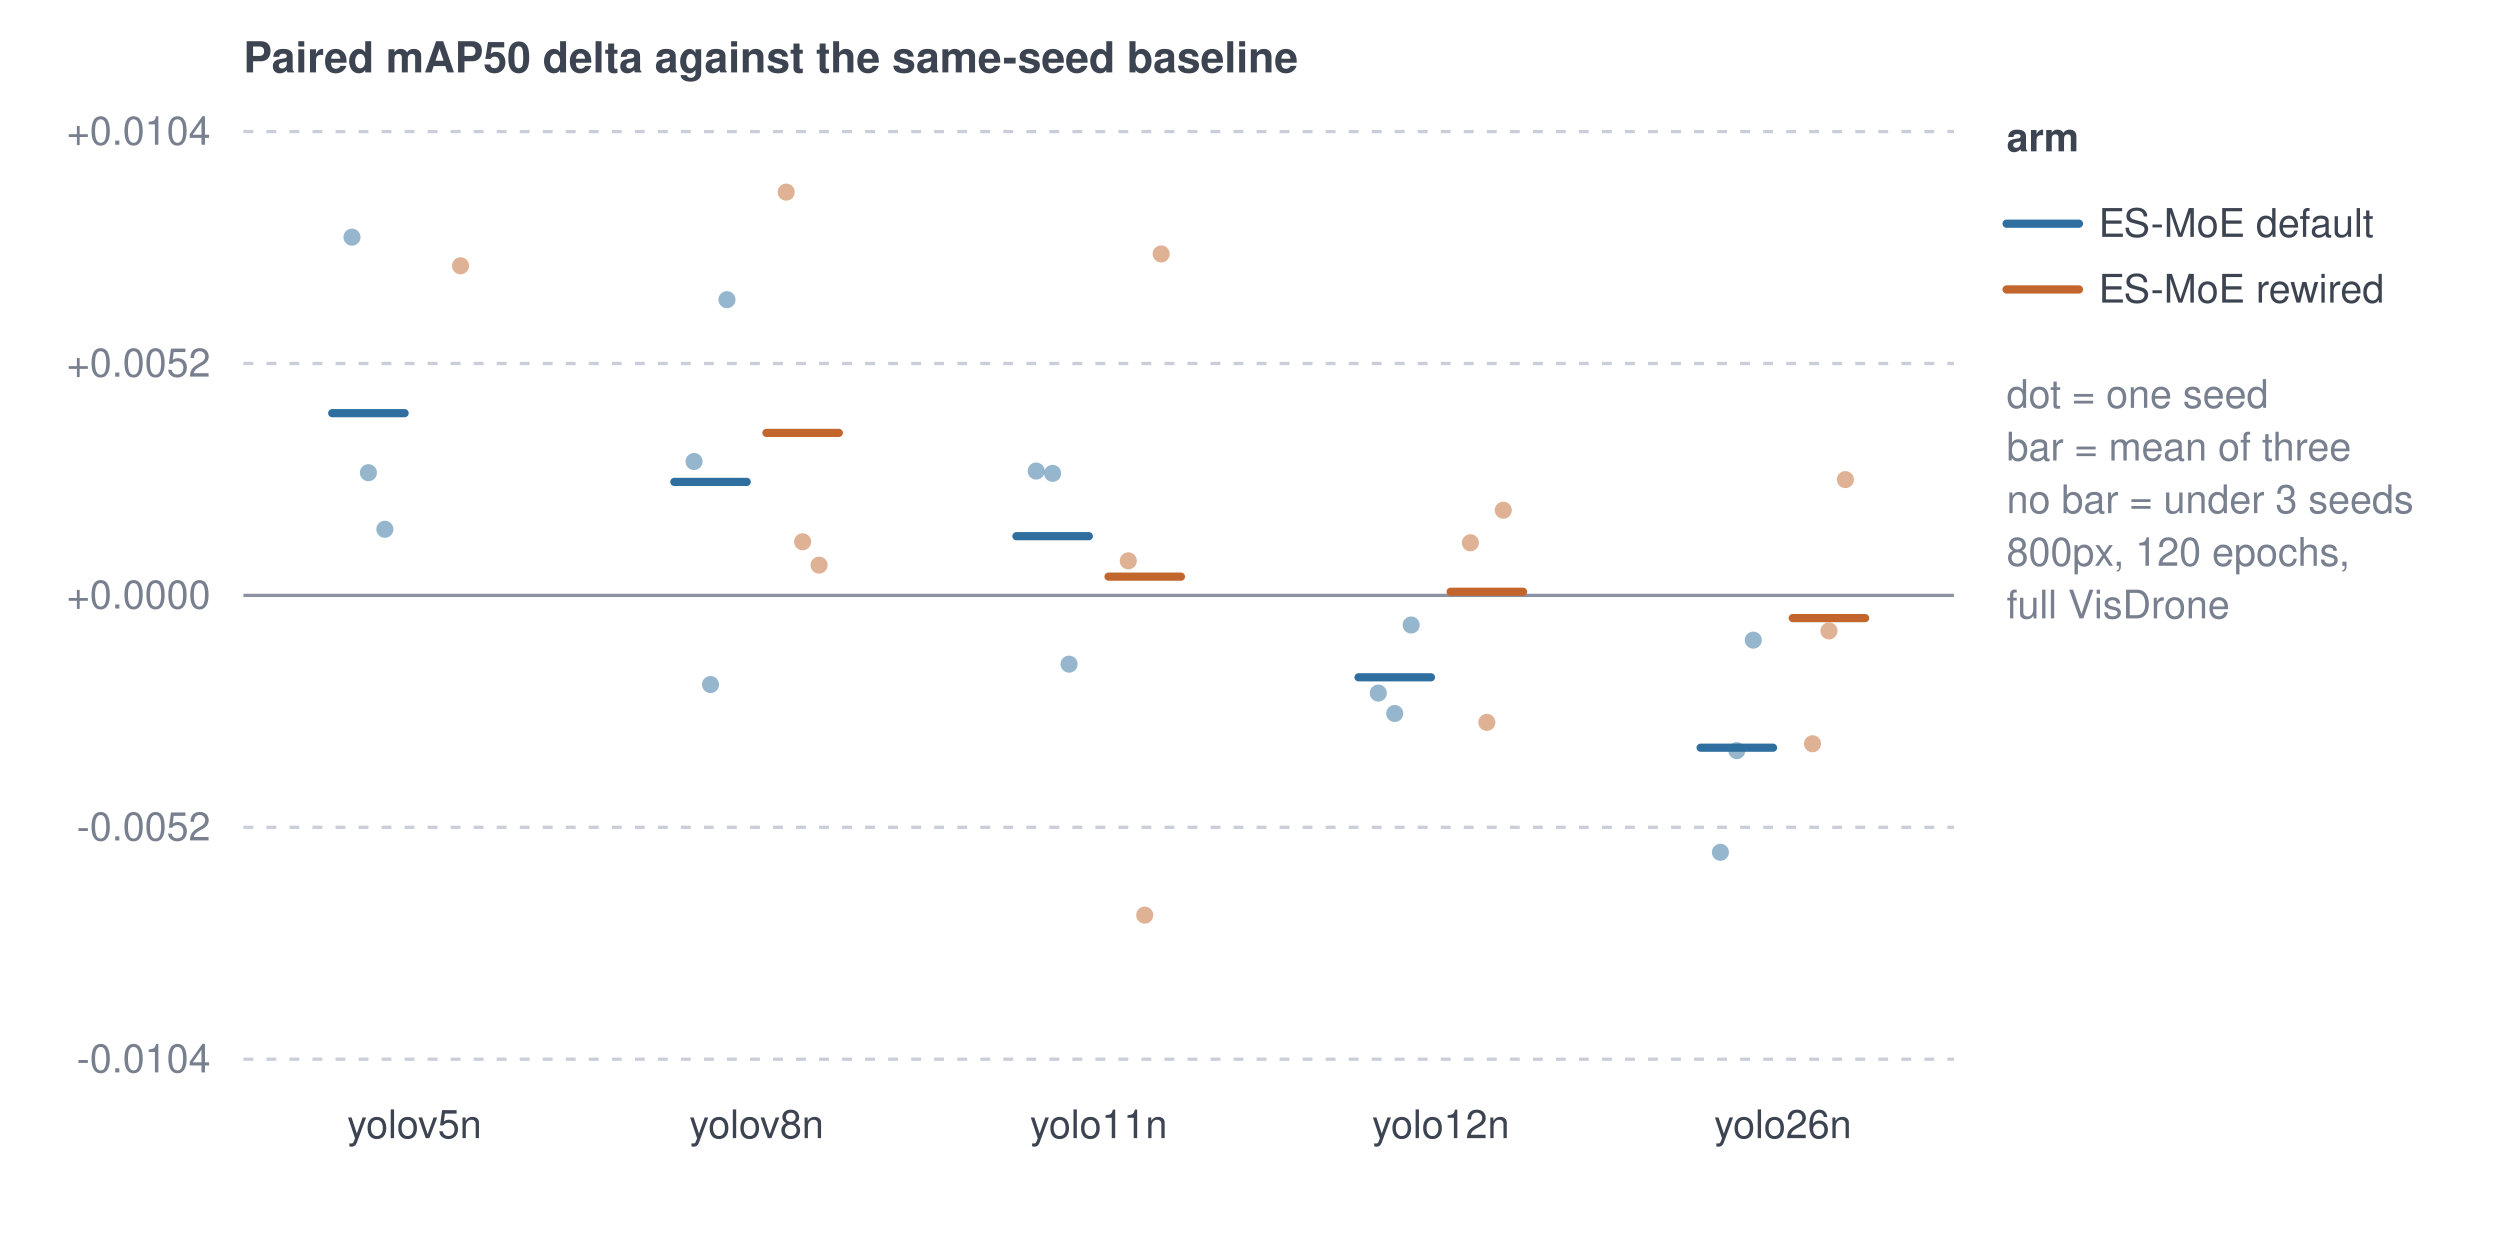
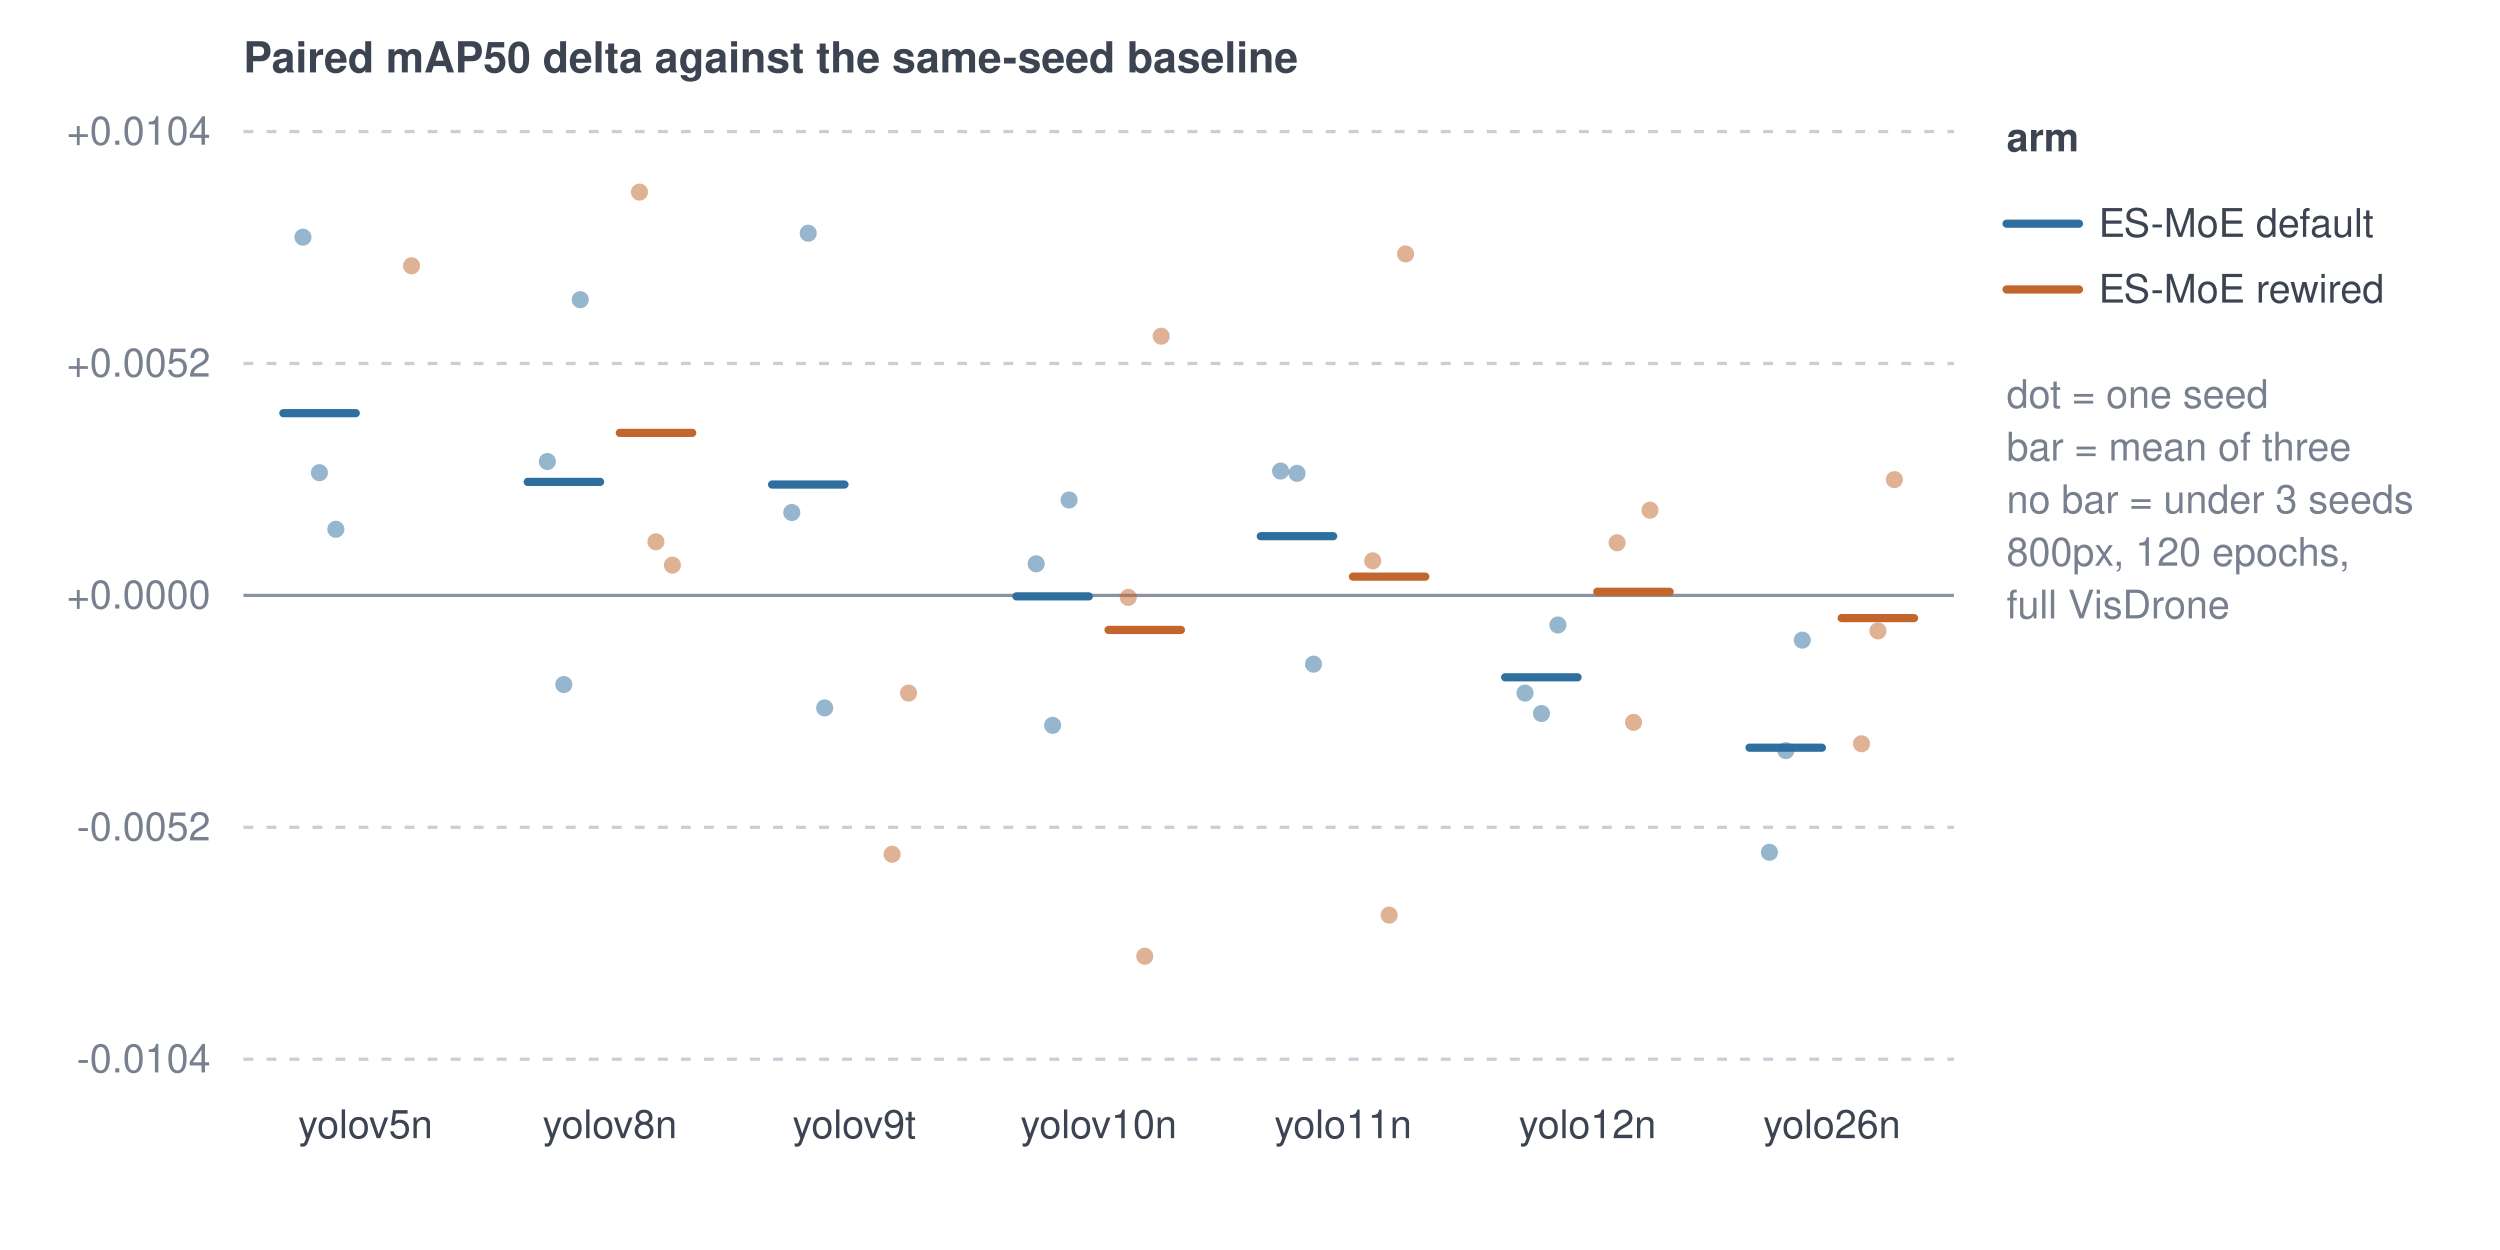
<svg xmlns="http://www.w3.org/2000/svg" viewBox="0 0 760 380" width="760" height="380" font-family="system-ui,-apple-system,Segoe UI,Helvetica,Arial,sans-serif" font-size="12">
  <style>
  .ink{fill:#3d4451}.rule{stroke:#c9ced8}.zero{stroke:#8b93a3}.faint{fill:#78808f}
  @media (prefers-color-scheme:dark){
    .ink{fill:#c9ced8}.rule{stroke:#454b57}.zero{stroke:#7e8797}.faint{fill:#98a0af}}
</style>
  <text x="74" y="22" class="ink" font-size="13" font-weight="600">Paired mAP50 delta against the same-seed baseline</text>
  <line x1="74" y1="322.0" x2="594" y2="322.0" class="rule" stroke-dasharray="3 4" stroke-width="1" />
  <text x="64" y="326.0" class="faint" text-anchor="end">-0.0104</text>
  <line x1="74" y1="251.5" x2="594" y2="251.5" class="rule" stroke-dasharray="3 4" stroke-width="1" />
  <text x="64" y="255.5" class="faint" text-anchor="end">-0.0052</text>
  <line x1="74" y1="181.0" x2="594" y2="181.0" class="zero" stroke-width="1" />
  <text x="64" y="185.0" class="faint" text-anchor="end">+0.0000</text>
  <line x1="74" y1="110.5" x2="594" y2="110.5" class="rule" stroke-dasharray="3 4" stroke-width="1" />
  <text x="64" y="114.5" class="faint" text-anchor="end">+0.0052</text>
  <line x1="74" y1="40.0" x2="594" y2="40.0" class="rule" stroke-dasharray="3 4" stroke-width="1" />
  <text x="64" y="44.0" class="faint" text-anchor="end">+0.0104</text>
-   <text x="126.0" y="346" class="ink" text-anchor="middle">yolov5n</text>
-   <line x1="101.0" y1="125.6" x2="123.0" y2="125.6" stroke="#2f6f9f" stroke-width="2.5" stroke-linecap="round" />
-   <circle cx="107.0" cy="72.1" r="2.6" fill="#2f6f9f" fill-opacity="0.5" />
-   <circle cx="112.0" cy="143.7" r="2.6" fill="#2f6f9f" fill-opacity="0.5" />
-   <circle cx="117.0" cy="160.9" r="2.6" fill="#2f6f9f" fill-opacity="0.5" />
-   <circle cx="140.0" cy="80.8" r="2.6" fill="#c2662d" fill-opacity="0.5" />
-   <text x="230.0" y="346" class="ink" text-anchor="middle">yolov8n</text>
-   <line x1="205.0" y1="146.5" x2="227.0" y2="146.5" stroke="#2f6f9f" stroke-width="2.5" stroke-linecap="round" />
-   <circle cx="211.0" cy="140.3" r="2.6" fill="#2f6f9f" fill-opacity="0.5" />
-   <circle cx="216.0" cy="208.1" r="2.6" fill="#2f6f9f" fill-opacity="0.5" />
-   <circle cx="221.0" cy="91.1" r="2.6" fill="#2f6f9f" fill-opacity="0.5" />
-   <line x1="233.0" y1="131.6" x2="255.0" y2="131.6" stroke="#c2662d" stroke-width="2.5" stroke-linecap="round" />
-   <circle cx="239.0" cy="58.4" r="2.6" fill="#c2662d" fill-opacity="0.5" />
-   <circle cx="244.0" cy="164.7" r="2.6" fill="#c2662d" fill-opacity="0.5" />
-   <circle cx="249.0" cy="171.8" r="2.6" fill="#c2662d" fill-opacity="0.5" />
-   <text x="334.0" y="346" class="ink" text-anchor="middle">yolo11n</text>
-   <line x1="309.0" y1="163.0" x2="331.0" y2="163.0" stroke="#2f6f9f" stroke-width="2.5" stroke-linecap="round" />
-   <circle cx="315.0" cy="143.2" r="2.6" fill="#2f6f9f" fill-opacity="0.5" />
-   <circle cx="320.0" cy="143.9" r="2.6" fill="#2f6f9f" fill-opacity="0.5" />
-   <circle cx="325.0" cy="201.9" r="2.6" fill="#2f6f9f" fill-opacity="0.5" />
-   <line x1="337.0" y1="175.3" x2="359.0" y2="175.3" stroke="#c2662d" stroke-width="2.5" stroke-linecap="round" />
-   <circle cx="343.0" cy="170.5" r="2.6" fill="#c2662d" fill-opacity="0.5" />
-   <circle cx="348.0" cy="278.2" r="2.6" fill="#c2662d" fill-opacity="0.5" />
-   <circle cx="353.0" cy="77.2" r="2.6" fill="#c2662d" fill-opacity="0.5" />
-   <text x="438.0" y="346" class="ink" text-anchor="middle">yolo12n</text>
-   <line x1="413.0" y1="205.9" x2="435.0" y2="205.9" stroke="#2f6f9f" stroke-width="2.5" stroke-linecap="round" />
-   <circle cx="419.0" cy="210.7" r="2.6" fill="#2f6f9f" fill-opacity="0.5" />
-   <circle cx="424.0" cy="216.9" r="2.6" fill="#2f6f9f" fill-opacity="0.5" />
-   <circle cx="429.0" cy="190.0" r="2.6" fill="#2f6f9f" fill-opacity="0.5" />
-   <line x1="441.0" y1="179.9" x2="463.0" y2="179.9" stroke="#c2662d" stroke-width="2.5" stroke-linecap="round" />
-   <circle cx="447.0" cy="165.0" r="2.6" fill="#c2662d" fill-opacity="0.5" />
-   <circle cx="452.0" cy="219.6" r="2.6" fill="#c2662d" fill-opacity="0.5" />
-   <circle cx="457.0" cy="155.1" r="2.6" fill="#c2662d" fill-opacity="0.5" />
-   <text x="542.0" y="346" class="ink" text-anchor="middle">yolo26n</text>
-   <line x1="517.0" y1="227.3" x2="539.0" y2="227.3" stroke="#2f6f9f" stroke-width="2.5" stroke-linecap="round" />
-   <circle cx="523.0" cy="259.1" r="2.6" fill="#2f6f9f" fill-opacity="0.5" />
-   <circle cx="528.0" cy="228.2" r="2.6" fill="#2f6f9f" fill-opacity="0.5" />
-   <circle cx="533.0" cy="194.6" r="2.6" fill="#2f6f9f" fill-opacity="0.5" />
-   <line x1="545.0" y1="187.9" x2="567.0" y2="187.9" stroke="#c2662d" stroke-width="2.5" stroke-linecap="round" />
-   <circle cx="551.0" cy="226.1" r="2.6" fill="#c2662d" fill-opacity="0.5" />
-   <circle cx="556.0" cy="191.8" r="2.6" fill="#c2662d" fill-opacity="0.5" />
-   <circle cx="561.0" cy="145.8" r="2.6" fill="#c2662d" fill-opacity="0.5" />
+   <text x="111.1" y="346" class="ink" text-anchor="middle">yolov5n</text>
+   <line x1="86.143" y1="125.6" x2="108.143" y2="125.6" stroke="#2f6f9f" stroke-width="2.5" stroke-linecap="round" />
+   <circle cx="92.1" cy="72.1" r="2.6" fill="#2f6f9f" fill-opacity="0.5" />
+   <circle cx="97.1" cy="143.7" r="2.6" fill="#2f6f9f" fill-opacity="0.5" />
+   <circle cx="102.1" cy="160.9" r="2.6" fill="#2f6f9f" fill-opacity="0.5" />
+   <circle cx="125.1" cy="80.8" r="2.6" fill="#c2662d" fill-opacity="0.5" />
+   <text x="185.4" y="346" class="ink" text-anchor="middle">yolov8n</text>
+   <line x1="160.429" y1="146.5" x2="182.429" y2="146.5" stroke="#2f6f9f" stroke-width="2.5" stroke-linecap="round" />
+   <circle cx="166.4" cy="140.3" r="2.6" fill="#2f6f9f" fill-opacity="0.5" />
+   <circle cx="171.4" cy="208.1" r="2.6" fill="#2f6f9f" fill-opacity="0.5" />
+   <circle cx="176.4" cy="91.1" r="2.6" fill="#2f6f9f" fill-opacity="0.5" />
+   <line x1="188.429" y1="131.6" x2="210.429" y2="131.6" stroke="#c2662d" stroke-width="2.5" stroke-linecap="round" />
+   <circle cx="194.4" cy="58.4" r="2.6" fill="#c2662d" fill-opacity="0.5" />
+   <circle cx="199.4" cy="164.7" r="2.6" fill="#c2662d" fill-opacity="0.5" />
+   <circle cx="204.4" cy="171.8" r="2.6" fill="#c2662d" fill-opacity="0.5" />
+   <text x="259.7" y="346" class="ink" text-anchor="middle">yolov9t</text>
+   <line x1="234.714" y1="147.3" x2="256.714" y2="147.3" stroke="#2f6f9f" stroke-width="2.5" stroke-linecap="round" />
+   <circle cx="240.7" cy="155.8" r="2.6" fill="#2f6f9f" fill-opacity="0.5" />
+   <circle cx="245.7" cy="70.9" r="2.6" fill="#2f6f9f" fill-opacity="0.5" />
+   <circle cx="250.7" cy="215.2" r="2.6" fill="#2f6f9f" fill-opacity="0.5" />
+   <circle cx="271.2" cy="259.7" r="2.6" fill="#c2662d" fill-opacity="0.5" />
+   <circle cx="276.2" cy="210.7" r="2.6" fill="#c2662d" fill-opacity="0.5" />
+   <text x="334.0" y="346" class="ink" text-anchor="middle">yolov10n</text>
+   <line x1="309.0" y1="181.3" x2="331.0" y2="181.3" stroke="#2f6f9f" stroke-width="2.5" stroke-linecap="round" />
+   <circle cx="315.0" cy="171.4" r="2.6" fill="#2f6f9f" fill-opacity="0.5" />
+   <circle cx="320.0" cy="220.5" r="2.6" fill="#2f6f9f" fill-opacity="0.5" />
+   <circle cx="325.0" cy="152.0" r="2.6" fill="#2f6f9f" fill-opacity="0.5" />
+   <line x1="337.0" y1="191.5" x2="359.0" y2="191.5" stroke="#c2662d" stroke-width="2.5" stroke-linecap="round" />
+   <circle cx="343.0" cy="181.6" r="2.6" fill="#c2662d" fill-opacity="0.5" />
+   <circle cx="348.0" cy="290.7" r="2.6" fill="#c2662d" fill-opacity="0.5" />
+   <circle cx="353.0" cy="102.2" r="2.6" fill="#c2662d" fill-opacity="0.5" />
+   <text x="408.3" y="346" class="ink" text-anchor="middle">yolo11n</text>
+   <line x1="383.286" y1="163.0" x2="405.286" y2="163.0" stroke="#2f6f9f" stroke-width="2.5" stroke-linecap="round" />
+   <circle cx="389.3" cy="143.2" r="2.6" fill="#2f6f9f" fill-opacity="0.5" />
+   <circle cx="394.3" cy="143.9" r="2.6" fill="#2f6f9f" fill-opacity="0.5" />
+   <circle cx="399.3" cy="201.9" r="2.6" fill="#2f6f9f" fill-opacity="0.5" />
+   <line x1="411.286" y1="175.3" x2="433.286" y2="175.3" stroke="#c2662d" stroke-width="2.5" stroke-linecap="round" />
+   <circle cx="417.3" cy="170.5" r="2.6" fill="#c2662d" fill-opacity="0.5" />
+   <circle cx="422.3" cy="278.2" r="2.6" fill="#c2662d" fill-opacity="0.5" />
+   <circle cx="427.3" cy="77.2" r="2.6" fill="#c2662d" fill-opacity="0.5" />
+   <text x="482.6" y="346" class="ink" text-anchor="middle">yolo12n</text>
+   <line x1="457.571" y1="205.9" x2="479.571" y2="205.9" stroke="#2f6f9f" stroke-width="2.5" stroke-linecap="round" />
+   <circle cx="463.6" cy="210.7" r="2.6" fill="#2f6f9f" fill-opacity="0.5" />
+   <circle cx="468.6" cy="216.9" r="2.6" fill="#2f6f9f" fill-opacity="0.5" />
+   <circle cx="473.6" cy="190.0" r="2.6" fill="#2f6f9f" fill-opacity="0.5" />
+   <line x1="485.571" y1="179.9" x2="507.571" y2="179.9" stroke="#c2662d" stroke-width="2.5" stroke-linecap="round" />
+   <circle cx="491.6" cy="165.0" r="2.6" fill="#c2662d" fill-opacity="0.5" />
+   <circle cx="496.6" cy="219.6" r="2.6" fill="#c2662d" fill-opacity="0.5" />
+   <circle cx="501.6" cy="155.1" r="2.6" fill="#c2662d" fill-opacity="0.5" />
+   <text x="556.9" y="346" class="ink" text-anchor="middle">yolo26n</text>
+   <line x1="531.857" y1="227.3" x2="553.857" y2="227.3" stroke="#2f6f9f" stroke-width="2.5" stroke-linecap="round" />
+   <circle cx="537.9" cy="259.1" r="2.6" fill="#2f6f9f" fill-opacity="0.5" />
+   <circle cx="542.9" cy="228.2" r="2.6" fill="#2f6f9f" fill-opacity="0.5" />
+   <circle cx="547.9" cy="194.6" r="2.6" fill="#2f6f9f" fill-opacity="0.5" />
+   <line x1="559.857" y1="187.9" x2="581.857" y2="187.9" stroke="#c2662d" stroke-width="2.5" stroke-linecap="round" />
+   <circle cx="565.9" cy="226.1" r="2.6" fill="#c2662d" fill-opacity="0.5" />
+   <circle cx="570.9" cy="191.8" r="2.6" fill="#c2662d" fill-opacity="0.5" />
+   <circle cx="575.9" cy="145.8" r="2.6" fill="#c2662d" fill-opacity="0.5" />
  <text x="610" y="46" class="ink" font-weight="600">arm</text>
  <line x1="610" y1="68" x2="632" y2="68" stroke="#2f6f9f" stroke-width="2.5" stroke-linecap="round" />
  <text x="638" y="72" class="ink">ES-MoE default</text>
  <line x1="610" y1="88" x2="632" y2="88" stroke="#c2662d" stroke-width="2.5" stroke-linecap="round" />
  <text x="638" y="92" class="ink">ES-MoE rewired</text>
  <text x="610" y="124" class="faint">dot = one seed</text>
  <text x="610" y="140" class="faint">bar = mean of three</text>
  <text x="610" y="156" class="faint">no bar = under 3 seeds</text>
  <text x="610" y="172" class="faint">800px, 120 epochs,</text>
  <text x="610" y="188" class="faint">full VisDrone</text>
</svg>
